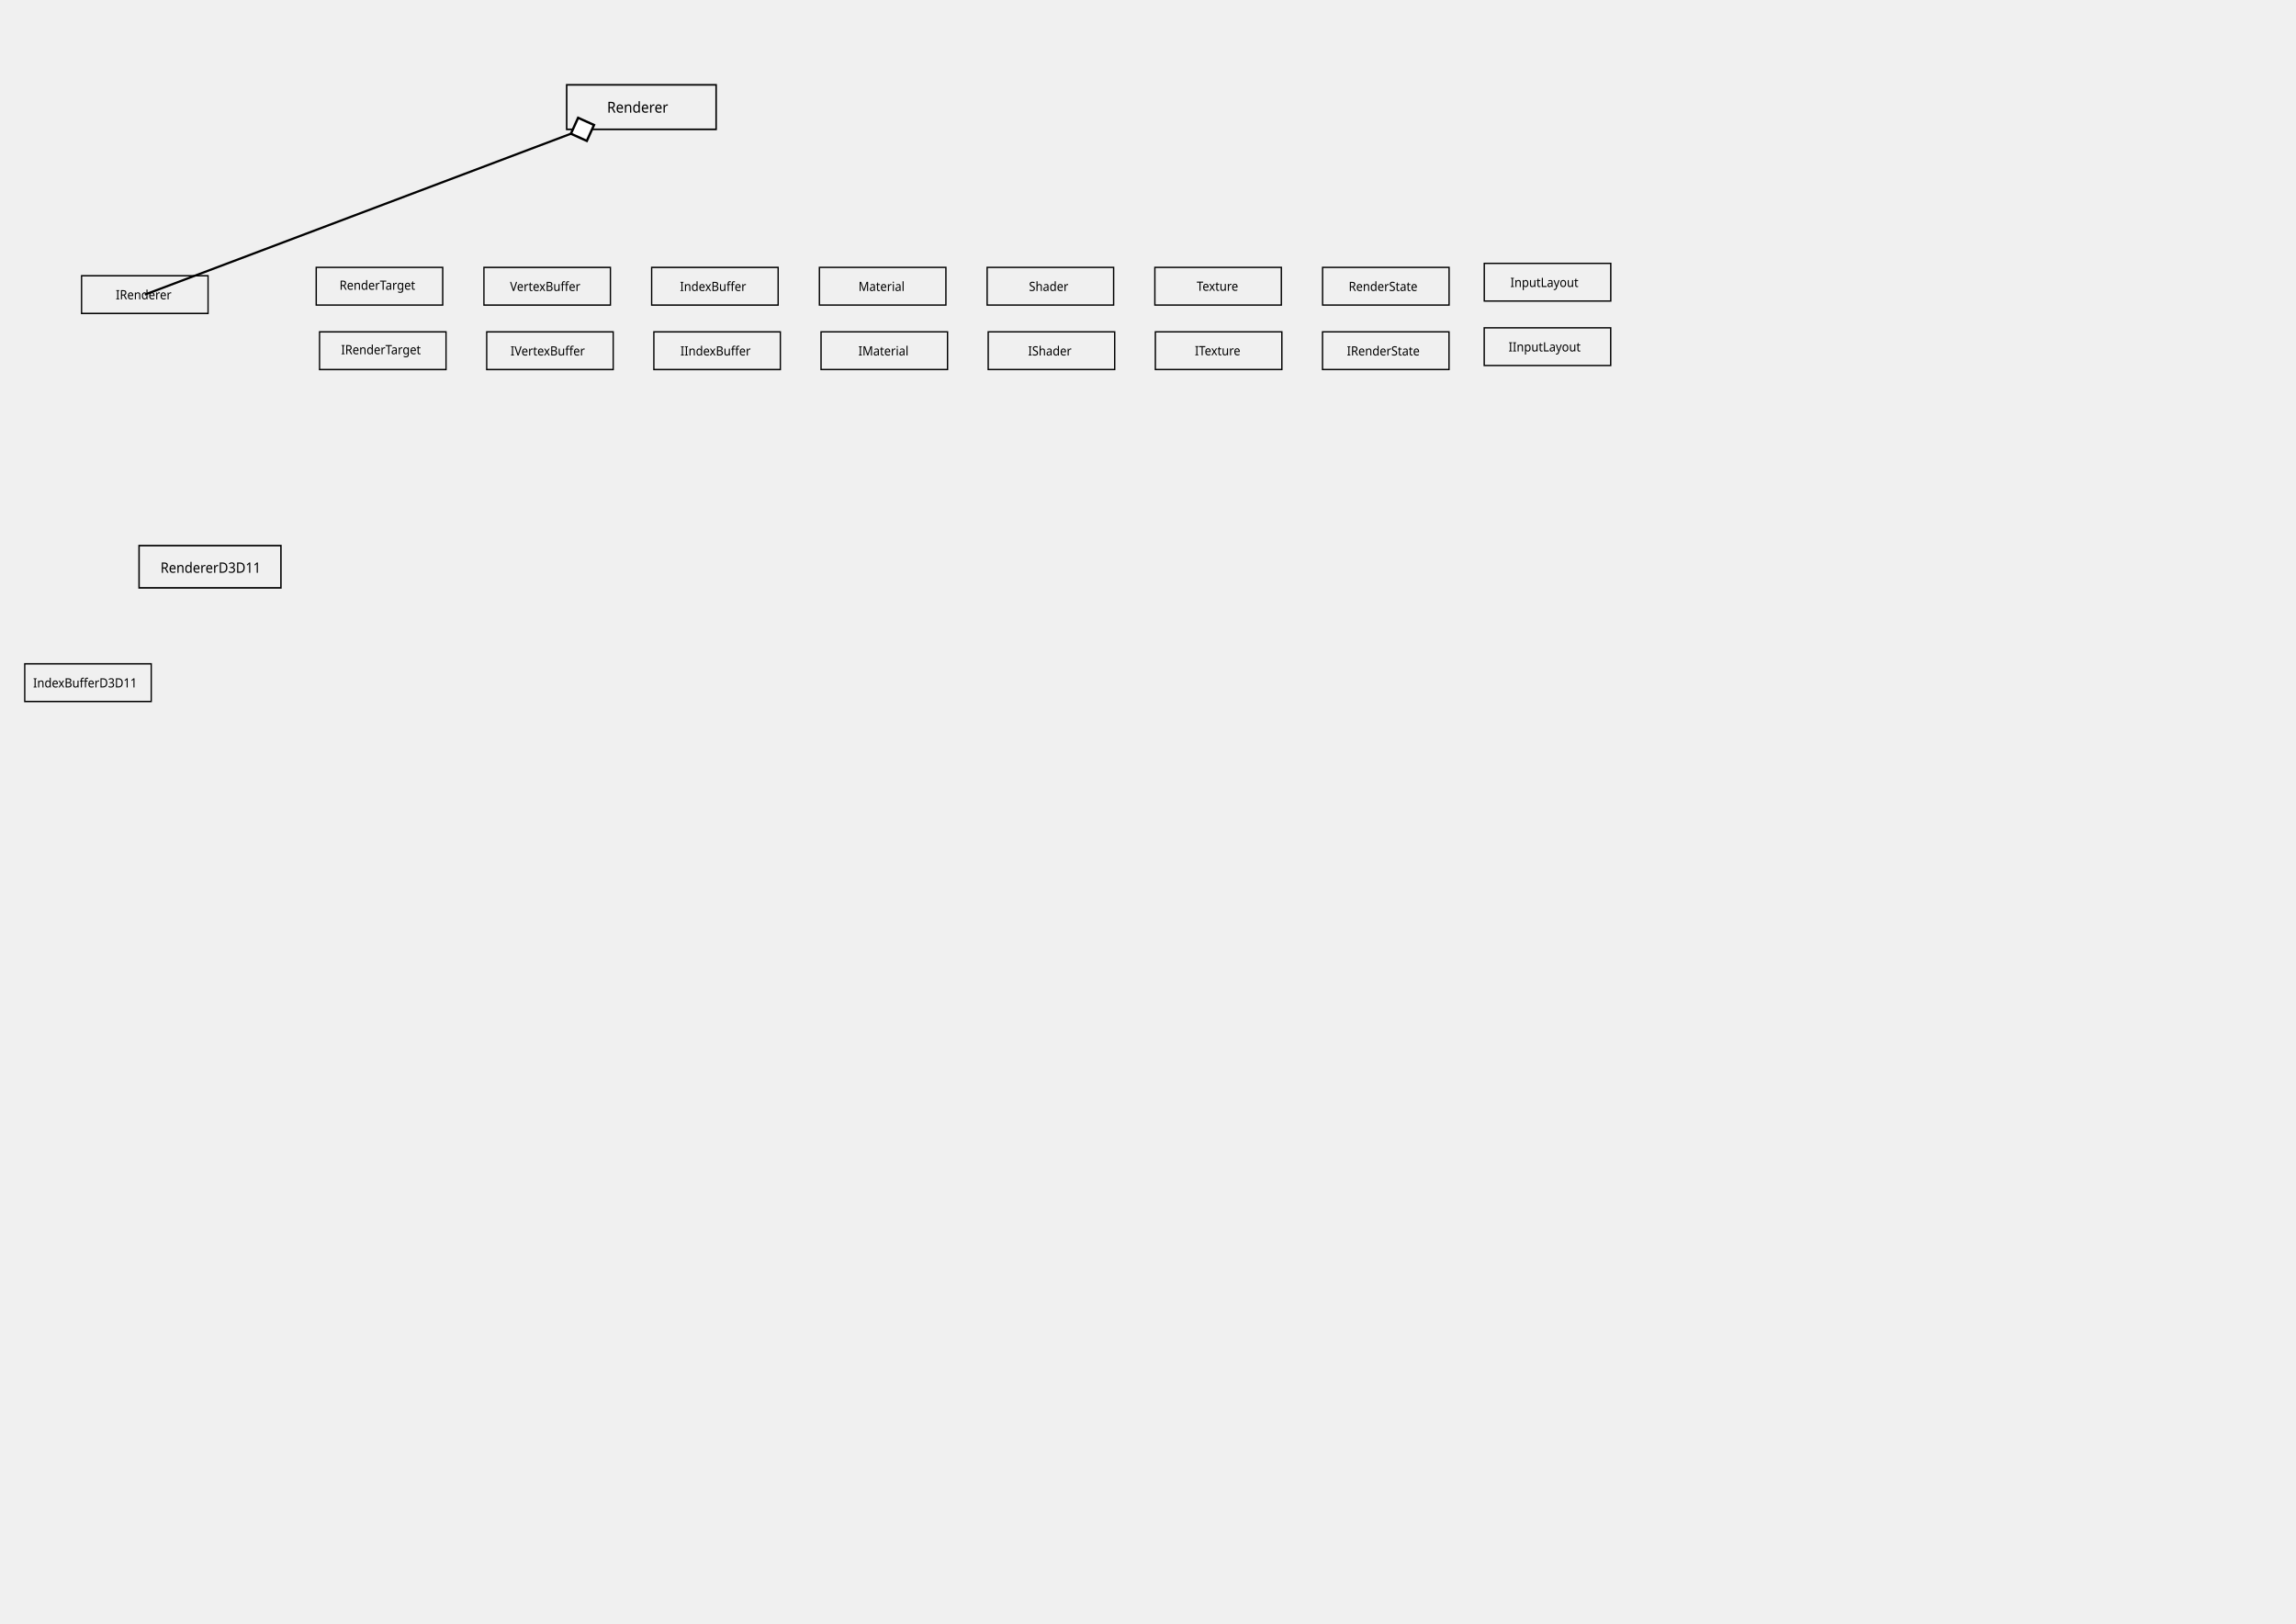
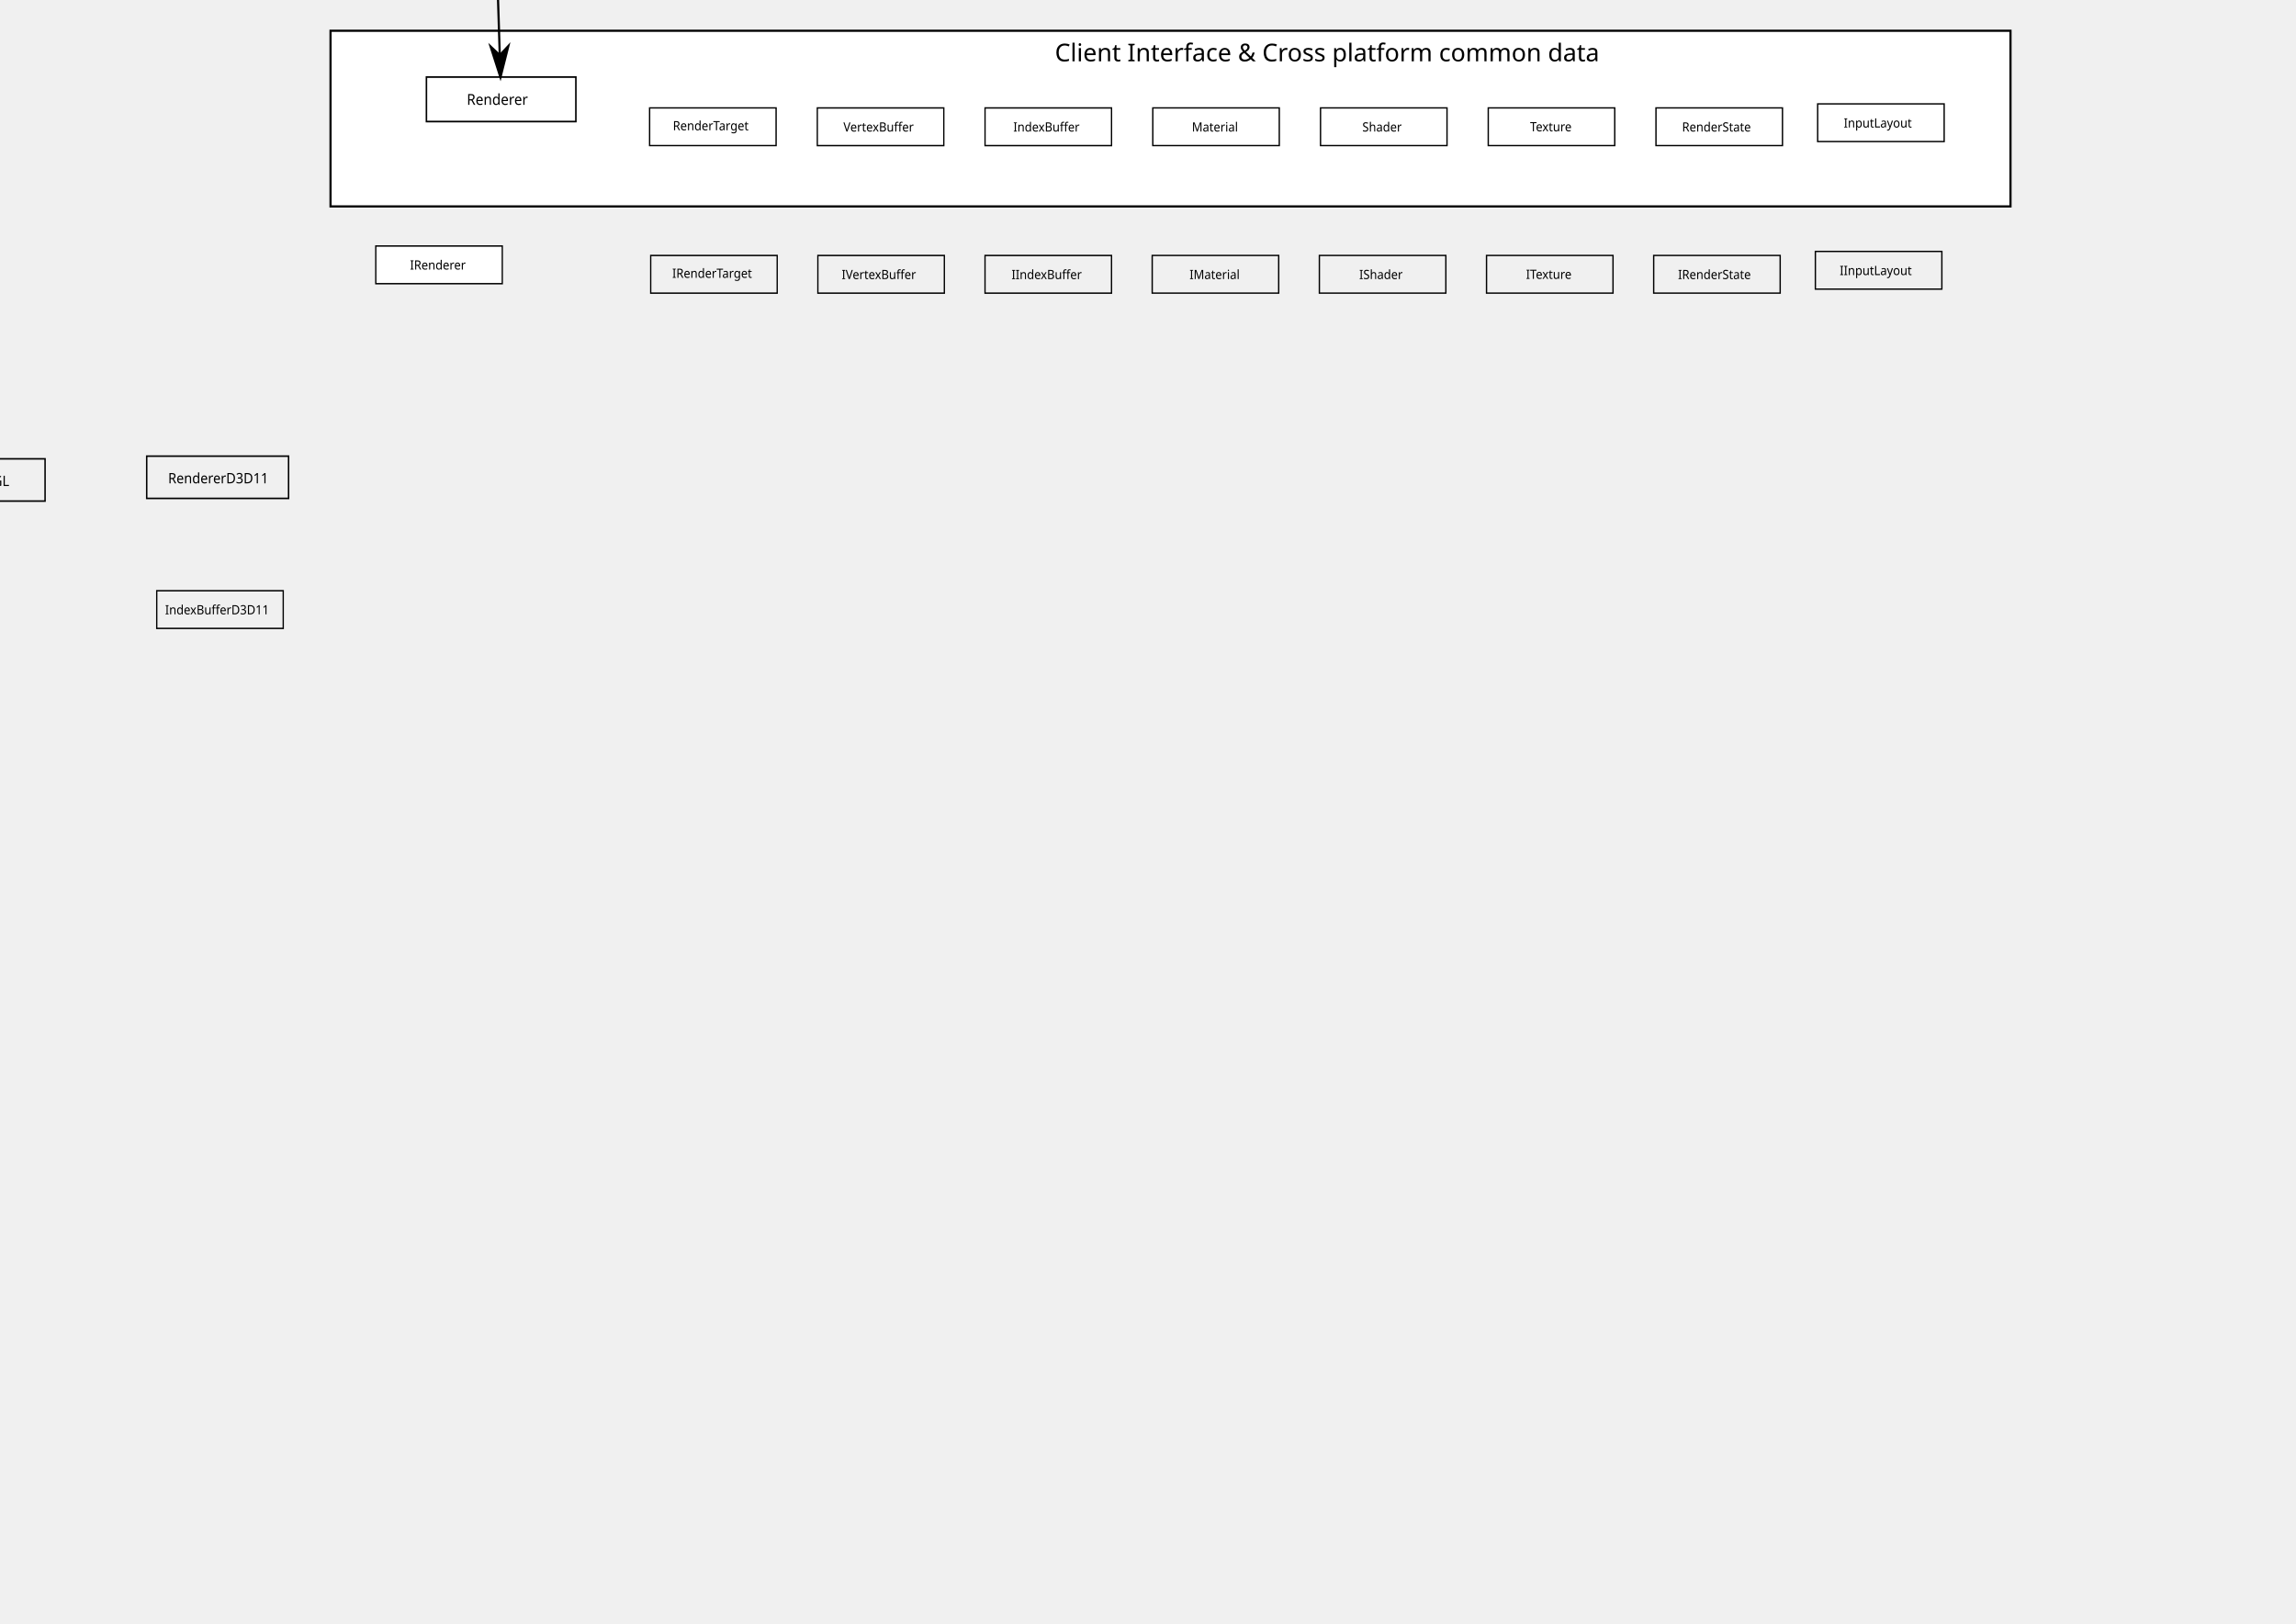
<svg xmlns="http://www.w3.org/2000/svg" width="297mm" height="210mm" viewBox="0 0 1052.362 744.094" id="svg5007" version="1.1">
  <defs id="defs5009">
+     <marker orient="auto" refY="0.0" refX="0.0" id="Arrow1Lend" style="overflow:visible;">
+       <path id="path4811" d="M 0.0,0.0 L 5.0,-5.0 L -12.5,0.0 L 5.0,5.0 L 0.0,0.0 z " style="fill-rule:evenodd;stroke:#000000;stroke-width:1pt;stroke-opacity:1;fill:#000000;fill-opacity:1" transform="scale(0.8) rotate(180) translate(12.5,0)" />
+     </marker>
    <marker orient="auto" refY="0.0" refX="0.0" id="Arrow1Lstart" style="overflow:visible">
      <path id="path4808" d="M 0.0,0.0 L 5.0,-5.0 L -12.5,0.0 L 5.0,5.0 L 0.0,0.0 z " style="fill-rule:evenodd;stroke:#000000;stroke-width:1.0pt" transform="scale(0.8) translate(12.5,0)" />
    </marker>
    <marker orient="auto" refY="0" refX="0" id="marker6092" style="overflow:visible">
      <path id="path6094" d="M 0,-7.071 -7.071,0 0,7.071 7.071,0 0,-7.071 Z" style="fill:#ffffff;fill-rule:evenodd;stroke:#000000;stroke-width:1pt;stroke-opacity:1" transform="scale(0.8,0.8)" />
    </marker>
    <marker orient="auto" refY="0" refX="0" id="EmptyDiamondLend" style="overflow:visible">
      <path id="path5826" d="M 0,-7.071 -7.071,0 0,7.071 7.071,0 0,-7.071 Z" style="fill:#ffffff;fill-rule:evenodd;stroke:#000000;stroke-width:1pt;stroke-opacity:1" transform="matrix(0.8,0,0,0.8,-5.6,0)" />
    </marker>
    <marker orient="auto" refY="0" refX="0" id="EmptyDiamondL" style="overflow:visible">
      <path id="path5808" d="M 0,-7.071 -7.071,0 0,7.071 7.071,0 0,-7.071 Z" style="fill:#ffffff;fill-rule:evenodd;stroke:#000000;stroke-width:1pt;stroke-opacity:1" transform="scale(0.8,0.8)" />
    </marker>
    <marker style="overflow:visible" id="marker5986" refX="0" refY="0" orient="auto">
      <path transform="matrix(0.8,0,0,0.8,10,0)" style="fill:#000000;fill-opacity:1;fill-rule:evenodd;stroke:#000000;stroke-width:1pt;stroke-opacity:1" d="M 0,0 5,-5 -12.5,0 5,5 0,0 Z" id="path5988" />
    </marker>
  </defs>
+   <g id="layer3">
+     <rect transform="translate(0,-308.2677)" style="display:inline;fill:#ffffff;fill-opacity:1;fill-rule:evenodd;stroke:#000000;stroke-width:1;stroke-miterlimit:4;stroke-dasharray:none;stroke-dashoffset:0;stroke-opacity:1" id="rect5200" width="770" height="80.5" x="151.5" y="322.362" />
+     <text xml:space="preserve" style="font-style:normal;font-weight:normal;font-size:17.5px;line-height:125%;font-family:Sans;letter-spacing:0px;word-spacing:0px;fill:#000000;fill-opacity:1;stroke:none;stroke-width:1px;stroke-linecap:butt;stroke-linejoin:miter;stroke-opacity:1" x="483.5" y="28.094" id="text5204">
+       <tspan id="tspan5206" x="483.5" y="28.094" style="font-size:11.25px">Client Interface &amp; Cross platform common data</tspan>
+     </text>
+   </g>
  <g id="layer1" transform="translate(0,-308.2677)" style="display:inline">
-     <g id="g5599" transform="matrix(0.3674287,0,0,0.3966322,165.0354,178.5509)">
+     <g id="g5599" transform="matrix(0.3674287,0,0,0.3966322,100.7497,174.9794)">
      <rect y="425.068" x="257.74" height="51.429" width="186.429" id="rect3487-1" style="fill:none;fill-opacity:1;fill-rule:evenodd;stroke:#000000;stroke-width:1.925;stroke-miterlimit:4;stroke-dasharray:none;stroke-dashoffset:0;stroke-opacity:1" />
      <text id="text3489-0" y="457.211" x="308.139" style="font-style:normal;font-weight:normal;font-size:17.5px;line-height:125%;font-family:Sans;letter-spacing:0px;word-spacing:0px;fill:#000000;fill-opacity:1;stroke:none;stroke-width:1px;stroke-linecap:butt;stroke-linejoin:miter;stroke-opacity:1" xml:space="preserve">
        <tspan y="457.211" x="308.139" id="tspan3491-4">Renderer</tspan>
      </text>
    </g>
-     <g id="g5599-1-6" transform="matrix(0.3487929,0,0,0.3765152,-97.68632,374.6507)">
+     <g id="g5599-1-6" transform="matrix(0.3487929,0,0,0.3765152,-94.18632,333.6507)">
      <g id="g5628-0" transform="translate(205.0749,62.70126)">
        <text xml:space="preserve" style="font-style:normal;font-weight:normal;font-size:17.5px;line-height:125%;font-family:Sans;letter-spacing:0px;word-spacing:0px;fill:#000000;fill-opacity:1;stroke:none;stroke-width:1px;stroke-linecap:butt;stroke-linejoin:miter;stroke-opacity:1" x="285.914" y="458.147" id="text3489-0-5-7">
          <tspan id="tspan3491-4-1-4" x="285.914" y="458.147">RendererD3D11</tspan>
        </text>
        <rect style="fill:none;fill-opacity:1;fill-rule:evenodd;stroke:#000000;stroke-width:1.925;stroke-miterlimit:4;stroke-dasharray:none;stroke-dashoffset:0;stroke-opacity:1" id="rect3487-1-4-7" width="186.429" height="51.429" x="257.74" y="425.068" />
      </g>
    </g>
-     <g transform="matrix(0.3487929,0,0,0.3765152,-216.9554,161.206)" id="g4251">
+     <g transform="matrix(0.3487929,0,0,0.3765152,-125.4554,174.206)" id="g4251">
      <text id="text3489-0-5-7-0" y="947.591" x="273.791" style="font-style:normal;font-weight:normal;font-size:17.5px;line-height:125%;font-family:Sans;letter-spacing:0px;word-spacing:0px;fill:#000000;fill-opacity:1;stroke:none;stroke-width:1px;stroke-linecap:butt;stroke-linejoin:miter;stroke-opacity:1" xml:space="preserve">
        <tspan y="947.591" x="273.791" id="tspan3491-4-1-4-1">RendererGL</tspan>
      </text>
      <rect y="914.513" x="232.485" height="51.429" width="186.429" id="rect3487-1-4-7-4" style="fill:none;fill-opacity:1;fill-rule:evenodd;stroke:#000000;stroke-width:1.925;stroke-miterlimit:4;stroke-dasharray:none;stroke-dashoffset:0;stroke-opacity:1" />
    </g>
-     <g transform="matrix(0.3109842,0,0,0.3357015,66.30833,317.6584)" id="g4283">
+     <g transform="matrix(0.3109842,0,0,0.3357015,218.0939,282.6457)" id="g4283">
      <rect y="425.068" x="257.74" height="51.429" width="186.429" id="rect3487-1-4-4" style="fill:none;fill-opacity:1;fill-rule:evenodd;stroke:#000000;stroke-width:1.925;stroke-miterlimit:4;stroke-dasharray:none;stroke-dashoffset:0;stroke-opacity:1" />
      <text id="text3489-0-5-0" y="455.61" x="289.47" style="font-style:normal;font-weight:normal;font-size:17.5px;line-height:125%;font-family:Sans;letter-spacing:0px;word-spacing:0px;fill:#000000;fill-opacity:1;stroke:none;stroke-width:1px;stroke-linecap:butt;stroke-linejoin:miter;stroke-opacity:1" xml:space="preserve">
        <tspan y="455.61" x="289.47" id="tspan3491-4-1-7">IRenderTarget</tspan>
      </text>
    </g>
-     <g id="g4620" transform="translate(57.06656,0.4929557)">
+     <g id="g4620" transform="translate(208.8521,-34.51975)">
      <rect y="459.849" x="395.874" height="17.265" width="57.976" id="rect3487-1-4-4-0" style="fill:none;fill-opacity:1;fill-rule:evenodd;stroke:#000000;stroke-width:0.622;stroke-miterlimit:4;stroke-dasharray:none;stroke-dashoffset:0;stroke-opacity:1" />
      <text transform="scale(0.9624819,1.038981)" id="text3489-0-5-0-4" y="453.013" x="430.293" style="font-style:normal;font-weight:normal;font-size:5.654px;line-height:125%;font-family:Sans;letter-spacing:0px;word-spacing:0px;fill:#000000;fill-opacity:1;stroke:none;stroke-width:1px;stroke-linecap:butt;stroke-linejoin:miter;stroke-opacity:1" xml:space="preserve">
        <tspan y="453.013" x="430.293" id="tspan3491-4-1-7-6">IShader</tspan>
      </text>
    </g>
-     <g id="g4630" transform="translate(-85.85506,0.0928092)">
+     <g id="g4630" transform="translate(65.93051,-34.91989)">
      <rect y="460.25" x="462.179" height="17.265" width="57.976" id="rect3487-1-4-4-0-6" style="fill:none;fill-opacity:1;fill-rule:evenodd;stroke:#000000;stroke-width:0.622;stroke-miterlimit:4;stroke-dasharray:none;stroke-dashoffset:0;stroke-opacity:1" />
      <text transform="scale(0.9624819,1.038981)" id="text3489-0-5-0-4-3" y="453.398" x="497.975" style="font-style:normal;font-weight:normal;font-size:5.654px;line-height:125%;font-family:Sans;letter-spacing:0px;word-spacing:0px;fill:#000000;fill-opacity:1;stroke:none;stroke-width:1px;stroke-linecap:butt;stroke-linejoin:miter;stroke-opacity:1" xml:space="preserve">
        <tspan y="453.398" x="497.975" id="tspan3491-4-1-7-6-7">IMaterial</tspan>
      </text>
    </g>
-     <g id="g4283-8-5-1" transform="matrix(0.3109842,0,0,0.3357015,157.211,322.3013)">
+     <g id="g4283-8-5-1" transform="matrix(0.3109842,0,0,0.3357015,308.9965,287.2886)">
      <rect y="411.238" x="211.803" height="51.429" width="186.429" id="rect3487-1-4-4-0-6-2" style="fill:none;fill-opacity:1;fill-rule:evenodd;stroke:#000000;stroke-width:1.925;stroke-miterlimit:4;stroke-dasharray:none;stroke-dashoffset:0;stroke-opacity:1" />
      <text id="text3489-0-5-0-4-3-6" y="443.476" x="246.882" style="font-style:normal;font-weight:normal;font-size:17.5px;line-height:125%;font-family:Sans;letter-spacing:0px;word-spacing:0px;fill:#000000;fill-opacity:1;stroke:none;stroke-width:1px;stroke-linecap:butt;stroke-linejoin:miter;stroke-opacity:1" xml:space="preserve">
        <tspan y="443.476" x="246.882" id="tspan3491-4-1-7-6-7-3">IVertexBuffer</tspan>
      </text>
    </g>
-     <g id="g4717" transform="translate(0,-2.216254)">
+     <g id="g4717" transform="translate(152.8059,-75.3013)">
      <rect y="433.016" x="144.94" height="17.265" width="57.976" id="rect3487-1-4-4-8" style="fill:none;fill-opacity:1;fill-rule:evenodd;stroke:#000000;stroke-width:0.622;stroke-miterlimit:4;stroke-dasharray:none;stroke-dashoffset:0;stroke-opacity:1" />
      <text transform="scale(0.9624819,1.038981)" id="text3489-0-5-0-1" y="426.638" x="161.676" style="font-style:normal;font-weight:normal;font-size:5.654px;line-height:125%;font-family:Sans;letter-spacing:0px;word-spacing:0px;fill:#000000;fill-opacity:1;stroke:none;stroke-width:1px;stroke-linecap:butt;stroke-linejoin:miter;stroke-opacity:1" xml:space="preserve">
        <tspan id="tspan4401" y="426.638" x="161.676">RenderTarget</tspan>
      </text>
    </g>
-     <g id="g4615" transform="translate(57.97372,0.07451792)">
+     <g id="g4615" transform="translate(210.7796,-73.01053)">
      <g id="g4712">
        <rect style="fill:none;fill-opacity:1;fill-rule:evenodd;stroke:#000000;stroke-width:0.622;stroke-miterlimit:4;stroke-dasharray:none;stroke-dashoffset:0;stroke-opacity:1" id="rect3487-1-4-4-8-1" width="57.976" height="17.265" x="394.477" y="430.725" />
        <text xml:space="preserve" style="font-style:normal;font-weight:normal;font-size:5.654px;line-height:125%;font-family:Sans;letter-spacing:0px;word-spacing:0px;fill:#000000;fill-opacity:1;stroke:none;stroke-width:1px;stroke-linecap:butt;stroke-linejoin:miter;stroke-opacity:1" x="429.766" y="424.981" id="text3489-0-5-0-1-4" transform="scale(0.9624819,1.038981)">
          <tspan x="429.766" y="424.981" id="tspan4426">Shader</tspan>
        </text>
      </g>
    </g>
-     <g id="g4625" transform="translate(-85.68956,1.860254)">
+     <g id="g4625" transform="translate(67.11632,-71.22479)">
      <rect y="428.939" x="461.263" height="17.265" width="57.976" id="rect3487-1-4-4-0-6-9" style="fill:none;fill-opacity:1;fill-rule:evenodd;stroke:#000000;stroke-width:0.622;stroke-miterlimit:4;stroke-dasharray:none;stroke-dashoffset:0;stroke-opacity:1" />
      <text transform="scale(0.9624819,1.038981)" id="text3489-0-5-0-4-3-0" y="423.263" x="497.856" style="font-style:normal;font-weight:normal;font-size:5.654px;line-height:125%;font-family:Sans;letter-spacing:0px;word-spacing:0px;fill:#000000;fill-opacity:1;stroke:none;stroke-width:1px;stroke-linecap:butt;stroke-linejoin:miter;stroke-opacity:1" xml:space="preserve">
        <tspan y="423.263" x="497.856" id="tspan3491-4-1-7-6-7-7">Material</tspan>
      </text>
    </g>
    <text id="text4454" y="436.291" x="309.643" style="font-style:normal;font-weight:normal;font-size:17.5px;line-height:125%;font-family:Sans;letter-spacing:0px;word-spacing:0px;fill:#000000;fill-opacity:1;stroke:none;stroke-width:1px;stroke-linecap:butt;stroke-linejoin:miter;stroke-opacity:1" xml:space="preserve">
      <tspan y="436.291" x="309.643" id="tspan4456" />
    </text>
-     <g id="g4283-8-5-3-7" transform="matrix(0.3109842,0,0,0.3357015,141.6531,288.1154)">
+     <g id="g4283-8-5-3-7" transform="matrix(0.3109842,0,0,0.3357015,294.459,215.0304)">
      <rect y="425.068" x="257.74" height="51.429" width="186.429" id="rect3487-1-4-4-0-6-9-2" style="fill:none;fill-opacity:1;fill-rule:evenodd;stroke:#000000;stroke-width:1.925;stroke-miterlimit:4;stroke-dasharray:none;stroke-dashoffset:0;stroke-opacity:1" />
      <text id="text3489-0-5-0-4-3-0-4" y="457.307" x="296.19" style="font-style:normal;font-weight:normal;font-size:17.5px;line-height:125%;font-family:Sans;letter-spacing:0px;word-spacing:0px;fill:#000000;fill-opacity:1;stroke:none;stroke-width:1px;stroke-linecap:butt;stroke-linejoin:miter;stroke-opacity:1" xml:space="preserve">
        <tspan y="457.307" x="296.19" id="tspan3491-4-1-7-6-7-7-3">VertexBuffer</tspan>
      </text>
    </g>
-     <g id="g4283-8-5-3-7-4" transform="matrix(0.3109842,0,0,0.3357015,218.5307,288.1154)">
+     <g id="g4283-8-5-3-7-4" transform="matrix(0.3109842,0,0,0.3357015,371.3366,215.0304)">
      <rect y="425.068" x="257.74" height="51.429" width="186.429" id="rect3487-1-4-4-0-6-9-2-7" style="fill:none;fill-opacity:1;fill-rule:evenodd;stroke:#000000;stroke-width:1.925;stroke-miterlimit:4;stroke-dasharray:none;stroke-dashoffset:0;stroke-opacity:1" />
      <text id="text3489-0-5-0-4-3-0-4-0" y="457.307" x="299.433" style="font-style:normal;font-weight:normal;font-size:17.5px;line-height:125%;font-family:Sans;letter-spacing:0px;word-spacing:0px;fill:#000000;fill-opacity:1;stroke:none;stroke-width:1px;stroke-linecap:butt;stroke-linejoin:miter;stroke-opacity:1" xml:space="preserve">
        <tspan y="457.307" x="299.433" id="tspan3491-4-1-7-6-7-7-3-4">IndexBuffer</tspan>
      </text>
    </g>
-     <g id="g4283-8-5-3-7-4-9" transform="matrix(0.3109842,0,0,0.3357015,219.5422,317.6584)">
+     <g id="g4283-8-5-3-7-4-9" transform="matrix(0.3109842,0,0,0.3357015,371.3278,282.6457)">
      <rect y="425.068" x="257.74" height="51.429" width="186.429" id="rect3487-1-4-4-0-6-9-2-7-1" style="fill:none;fill-opacity:1;fill-rule:evenodd;stroke:#000000;stroke-width:1.925;stroke-miterlimit:4;stroke-dasharray:none;stroke-dashoffset:0;stroke-opacity:1" />
      <text id="text3489-0-5-0-4-3-0-4-0-9" y="457.307" x="296.853" style="font-style:normal;font-weight:normal;font-size:17.5px;line-height:125%;font-family:Sans;letter-spacing:0px;word-spacing:0px;fill:#000000;fill-opacity:1;stroke:none;stroke-width:1px;stroke-linecap:butt;stroke-linejoin:miter;stroke-opacity:1" xml:space="preserve">
        <tspan y="457.307" x="296.853" id="tspan3491-4-1-7-6-7-7-3-4-0">IIndexBuffer</tspan>
      </text>
    </g>
-     <g id="g4620-5" transform="translate(133.6835,0.4929557)">
+     <g id="g4620-5" transform="translate(285.4691,-34.51975)">
      <rect y="459.849" x="395.874" height="17.265" width="57.976" id="rect3487-1-4-4-0-7" style="fill:none;fill-opacity:1;fill-rule:evenodd;stroke:#000000;stroke-width:0.622;stroke-miterlimit:4;stroke-dasharray:none;stroke-dashoffset:0;stroke-opacity:1" />
      <text transform="scale(0.9624819,1.038981)" id="text3489-0-5-0-4-6" y="452.926" x="430.104" style="font-style:normal;font-weight:normal;font-size:5.654px;line-height:125%;font-family:Sans;letter-spacing:0px;word-spacing:0px;fill:#000000;fill-opacity:1;stroke:none;stroke-width:1px;stroke-linecap:butt;stroke-linejoin:miter;stroke-opacity:1" xml:space="preserve">
        <tspan y="452.926" x="430.104" id="tspan3491-4-1-7-6-6">ITexture</tspan>
      </text>
    </g>
-     <g id="g4615-6" transform="translate(134.8513,0.07451792)">
+     <g id="g4615-6" transform="translate(287.6572,-73.01053)">
      <rect y="430.725" x="394.477" height="17.265" width="57.976" id="rect3487-1-4-4-8-1-6" style="fill:none;fill-opacity:1;fill-rule:evenodd;stroke:#000000;stroke-width:0.622;stroke-miterlimit:4;stroke-dasharray:none;stroke-dashoffset:0;stroke-opacity:1" />
      <text transform="scale(0.9624819,1.038981)" id="text3489-0-5-0-1-4-4" y="424.894" x="429.772" style="font-style:normal;font-weight:normal;font-size:5.654px;line-height:125%;font-family:Sans;letter-spacing:0px;word-spacing:0px;fill:#000000;fill-opacity:1;stroke:none;stroke-width:1px;stroke-linecap:butt;stroke-linejoin:miter;stroke-opacity:1" xml:space="preserve">
        <tspan id="tspan4426-3" y="424.894" x="429.772">Texture</tspan>
      </text>
    </g>
-     <g id="g4620-5-0" transform="translate(210.3004,0.4929557)">
+     <g id="g4620-5-0" transform="translate(362.086,-34.51975)">
      <rect y="459.849" x="395.874" height="17.265" width="57.976" id="rect3487-1-4-4-0-7-1" style="fill:none;fill-opacity:1;fill-rule:evenodd;stroke:#000000;stroke-width:0.622;stroke-miterlimit:4;stroke-dasharray:none;stroke-dashoffset:0;stroke-opacity:1" />
      <text transform="scale(0.9624819,1.038981)" id="text3489-0-5-0-4-6-3" y="453.013" x="422.904" style="font-style:normal;font-weight:normal;font-size:5.654px;line-height:125%;font-family:Sans;letter-spacing:0px;word-spacing:0px;fill:#000000;fill-opacity:1;stroke:none;stroke-width:1px;stroke-linecap:butt;stroke-linejoin:miter;stroke-opacity:1" xml:space="preserve">
        <tspan y="453.013" x="422.904" id="tspan3491-4-1-7-6-6-6">IRenderState</tspan>
      </text>
    </g>
-     <g id="g4615-6-6" transform="translate(211.729,0.07451792)">
+     <g id="g4615-6-6" transform="translate(364.5349,-73.01053)">
      <g id="g4707">
        <rect style="fill:none;fill-opacity:1;fill-rule:evenodd;stroke:#000000;stroke-width:0.622;stroke-miterlimit:4;stroke-dasharray:none;stroke-dashoffset:0;stroke-opacity:1" id="rect3487-1-4-4-8-1-6-6" width="57.976" height="17.265" x="394.477" y="430.725" />
        <text xml:space="preserve" style="font-style:normal;font-weight:normal;font-size:5.654px;line-height:125%;font-family:Sans;letter-spacing:0px;word-spacing:0px;fill:#000000;fill-opacity:1;stroke:none;stroke-width:1px;stroke-linecap:butt;stroke-linejoin:miter;stroke-opacity:1" x="422.286" y="424.981" id="text3489-0-5-0-1-4-4-5" transform="scale(0.9624819,1.038981)">
          <tspan x="422.286" y="424.981" id="tspan4426-3-9">RenderState</tspan>
        </text>
      </g>
    </g>
-     <g id="g4620-5-0-7" transform="translate(284.4075,-1.347991)">
+     <g id="g4620-5-0-7" transform="translate(436.1931,-36.36069)">
      <rect y="459.849" x="395.874" height="17.265" width="57.976" id="rect3487-1-4-4-0-7-1-6" style="fill:none;fill-opacity:1;fill-rule:evenodd;stroke:#000000;stroke-width:0.622;stroke-miterlimit:4;stroke-dasharray:none;stroke-dashoffset:0;stroke-opacity:1" />
      <text transform="scale(0.9624819,1.038981)" id="text3489-0-5-0-4-6-3-6" y="453.013" x="422.904" style="font-style:normal;font-weight:normal;font-size:5.654px;line-height:125%;font-family:Sans;letter-spacing:0px;word-spacing:0px;fill:#000000;fill-opacity:1;stroke:none;stroke-width:1px;stroke-linecap:butt;stroke-linejoin:miter;stroke-opacity:1" xml:space="preserve">
        <tspan y="453.013" x="422.904" id="tspan3491-4-1-7-6-6-6-9">IInputLayout</tspan>
      </text>
    </g>
-     <g id="g4615-6-6-1" transform="translate(285.8361,-1.766431)">
+     <g id="g4615-6-6-1" transform="translate(438.642,-74.85148)">
      <g id="g4707-4">
        <rect style="fill:none;fill-opacity:1;fill-rule:evenodd;stroke:#000000;stroke-width:0.622;stroke-miterlimit:4;stroke-dasharray:none;stroke-dashoffset:0;stroke-opacity:1" id="rect3487-1-4-4-8-1-6-6-7" width="57.976" height="17.265" x="394.477" y="430.725" />
        <text xml:space="preserve" style="font-style:normal;font-weight:normal;font-size:5.654px;line-height:125%;font-family:Sans;letter-spacing:0px;word-spacing:0px;fill:#000000;fill-opacity:1;stroke:none;stroke-width:1px;stroke-linecap:butt;stroke-linejoin:miter;stroke-opacity:1" x="422.286" y="424.981" id="text3489-0-5-0-1-4-4-5-0" transform="scale(0.9624819,1.038981)">
          <tspan x="422.286" y="424.981" id="tspan4426-3-9-9">InputLayout</tspan>
        </text>
      </g>
    </g>
-     <g transform="matrix(0.3109842,0,0,0.3357015,-77.35566,446.5695)" id="g4283-3">
+     <g transform="matrix(0.3109842,0,0,0.3357015,-16.85566,413.0695)" id="g4283-3">
      <g id="g4785" transform="translate(25.26541,69.15158)">
        <rect style="fill:none;fill-opacity:1;fill-rule:evenodd;stroke:#000000;stroke-width:1.925;stroke-miterlimit:4;stroke-dasharray:none;stroke-dashoffset:0;stroke-opacity:1" id="rect3487-1-4-4-04" width="186.429" height="51.429" x="259.95" y="425.068" />
        <text xml:space="preserve" style="font-style:normal;font-weight:normal;font-size:17.5px;line-height:125%;font-family:Sans;letter-spacing:0px;word-spacing:0px;fill:#000000;fill-opacity:1;stroke:none;stroke-width:1px;stroke-linecap:butt;stroke-linejoin:miter;stroke-opacity:1" x="272.265" y="457.307" id="text3489-0-5-0-3">
          <tspan id="tspan3491-4-1-7-3" x="272.265" y="457.307">IndexBufferD3D11</tspan>
        </text>
      </g>
    </g>
-     <path style="fill:none;fill-rule:evenodd;stroke:#000000;stroke-width:1px;stroke-linecap:butt;stroke-linejoin:miter;stroke-opacity:1;marker-start:url(#marker6092)" d="M 266.97,367.545 66.374,443.272" id="path5088" />
+     <g id="g5143">
+       <rect y="237.362" x="177.143" height="23.571" width="98.571" id="rect5137" style="fill:#ffffff;fill-opacity:1;fill-rule:evenodd;stroke:#000000;stroke-width:1;stroke-miterlimit:4;stroke-dasharray:none;stroke-dashoffset:0;stroke-opacity:1" />
+       <text id="text5139" y="253.342" x="209.957" style="font-style:normal;font-weight:normal;font-size:17.5px;line-height:125%;font-family:Sans;letter-spacing:0px;word-spacing:0px;fill:#000000;fill-opacity:1;stroke:none;stroke-width:1px;stroke-linecap:butt;stroke-linejoin:miter;stroke-opacity:1" xml:space="preserve">
+         <tspan style="font-size:11.25px" y="253.342" x="209.957" id="tspan5141">Client</tspan>
+       </text>
+     </g>
+     <path style="fill:none;fill-rule:evenodd;stroke:#000000;stroke-width:1px;stroke-linecap:butt;stroke-linejoin:miter;stroke-opacity:1;marker-end:url(#Arrow1Lend)" d="m 226.797,260.934 2.584,82.642" id="path5148" />
  </g>
  <g id="layer2" style="display:inline">
-     <g id="g5599-1" transform="matrix(0.3109842,0,0,0.3357015,-106.5426,-37.37252)">
+     <g id="g5599-1" transform="matrix(0.3109842,0,0,0.3357015,21.24168,-45.95882)">
      <g id="g5628" transform="translate(205.0749,62.70126)">
-         <rect style="fill:none;fill-opacity:1;fill-rule:evenodd;stroke:#000000;stroke-width:1.925;stroke-miterlimit:4;stroke-dasharray:none;stroke-dashoffset:0;stroke-opacity:1" id="rect3487-1-4" width="186.429" height="51.429" x="257.74" y="425.068" />
-         <text xml:space="preserve" style="font-style:normal;font-weight:normal;font-size:17.5px;line-height:125%;font-family:Sans;letter-spacing:0px;word-spacing:0px;fill:#000000;fill-opacity:1;stroke:none;stroke-width:1px;stroke-linecap:butt;stroke-linejoin:miter;stroke-opacity:1" x="308.139" y="457.211" id="text3489-0-5">
-           <tspan id="tspan3491-4-1" x="308.139" y="457.211">IRenderer</tspan>
-         </text>
+         <g id="g5126" transform="translate(22.73771,-15.0454)">
+           <rect y="425.068" x="257.74" height="51.429" width="186.429" id="rect3487-1-4" style="fill:#ffffff;fill-opacity:1;fill-rule:evenodd;stroke:#000000;stroke-width:1.925;stroke-miterlimit:4;stroke-dasharray:none;stroke-dashoffset:0;stroke-opacity:1" />
+           <text id="text3489-0-5" y="457.211" x="308.139" style="font-style:normal;font-weight:normal;font-size:17.5px;line-height:125%;font-family:Sans;letter-spacing:0px;word-spacing:0px;fill:#000000;fill-opacity:1;stroke:none;stroke-width:1px;stroke-linecap:butt;stroke-linejoin:miter;stroke-opacity:1" xml:space="preserve">
+             <tspan y="457.211" x="308.139" id="tspan3491-4-1">IRenderer</tspan>
+           </text>
+         </g>
      </g>
    </g>
  </g>
</svg>
